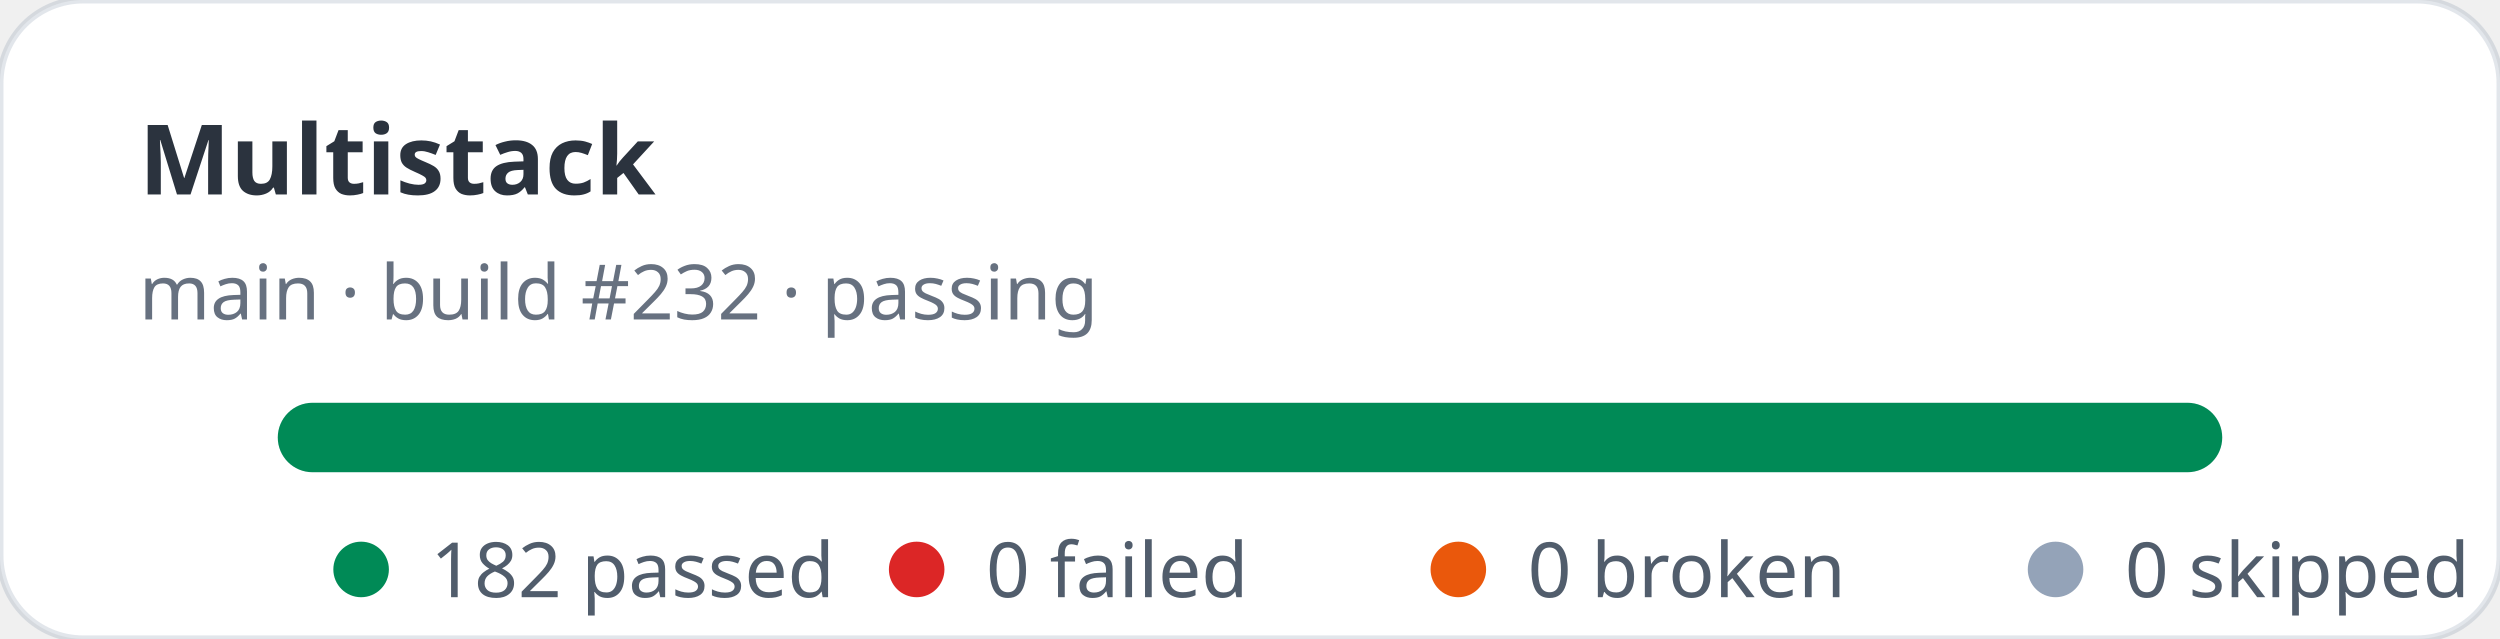
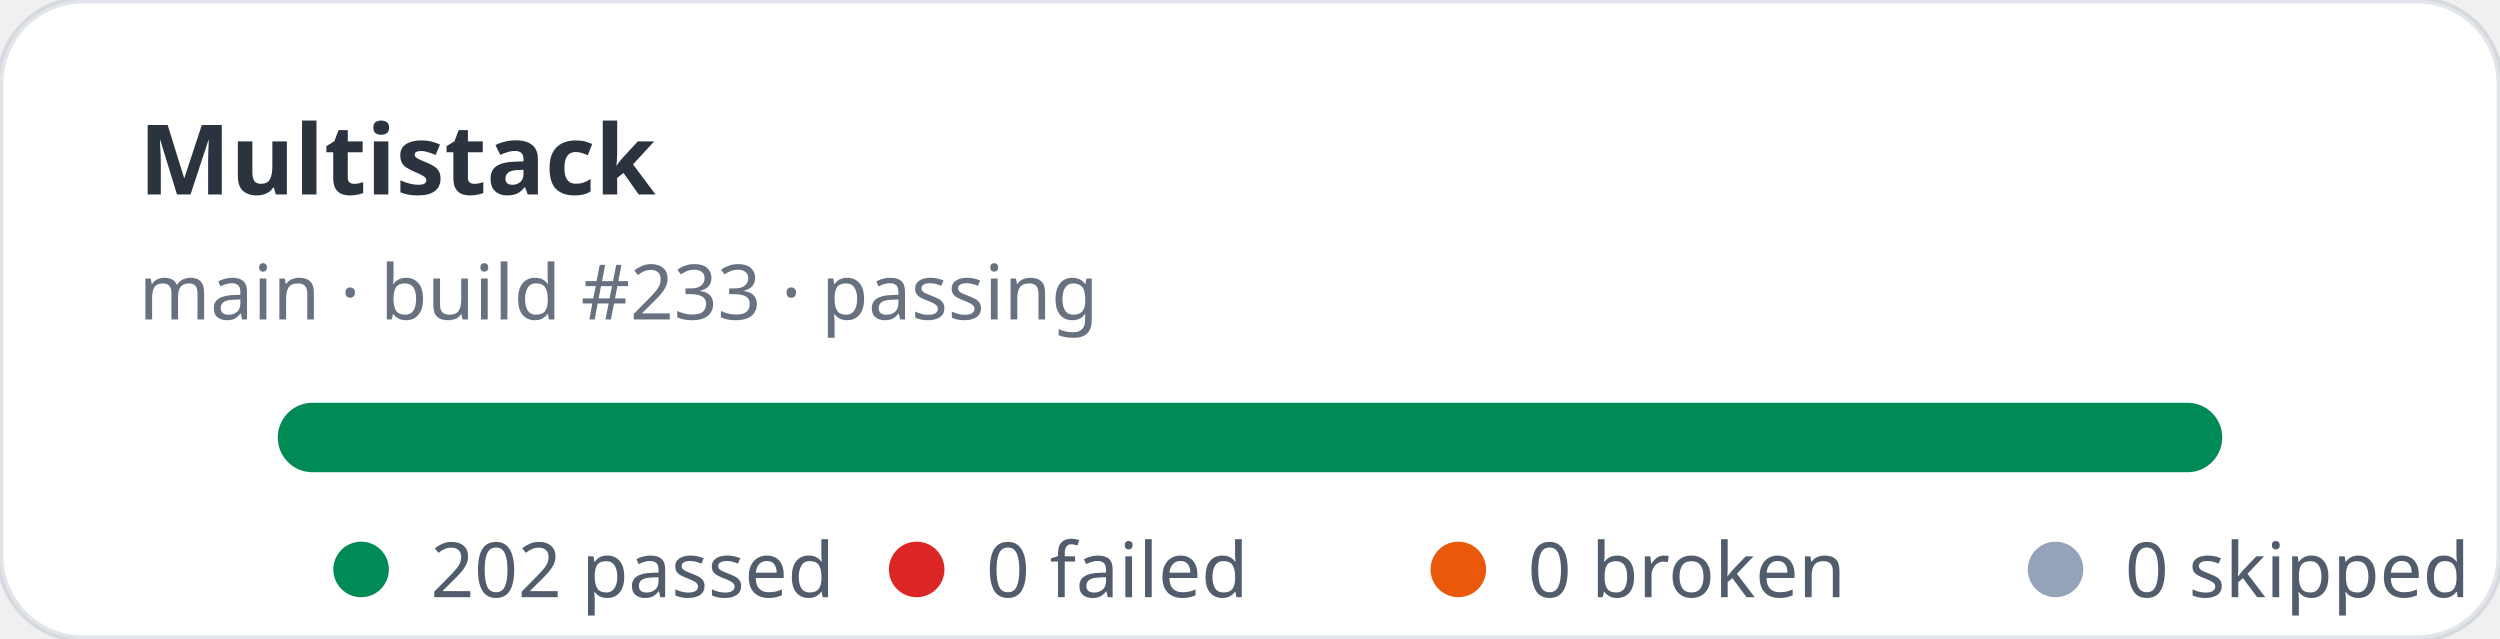
- <svg xmlns="http://www.w3.org/2000/svg" width="360" height="92" viewBox="0 0 360 92" role="img" aria-label="Multistack stats: 182 passed, 0 failed">
+ <svg xmlns="http://www.w3.org/2000/svg" width="360" height="92" viewBox="0 0 360 92" role="img" aria-label="Multistack stats: 202 passed, 0 failed">
  <rect width="360" height="92" rx="12" fill="#ffffff" stroke="rgba(11,48,86,0.12)" />
  <text x="20" y="28" fill="rgba(1,10,24,0.83)" font-family="ui-sans-serif,system-ui,sans-serif" font-size="14" font-weight="700">Multistack</text>
-   <text x="20" y="46" fill="rgba(2,19,44,0.6)" font-family="ui-sans-serif,system-ui,sans-serif" font-size="11">main · build #232 · passing</text>
+   <text x="20" y="46" fill="rgba(2,19,44,0.6)" font-family="ui-sans-serif,system-ui,sans-serif" font-size="11">main · build #233 · passing</text>
  <rect x="40" y="58" width="280" height="10" rx="5" fill="#e2e8f0" />
  <rect x="40" y="58" width="280" height="10" rx="5" fill="#008a56" />
  <g font-family="ui-sans-serif,system-ui,sans-serif" font-size="11" fill="rgba(1,18,40,0.68)">
    <circle cx="52" cy="82" r="4" fill="#008a56" />
-     <text x="62" y="86">182 passed</text>
+     <text x="62" y="86">202 passed</text>
    <circle cx="132" cy="82" r="4" fill="#dc2626" />
    <text x="142" y="86">0 failed</text>
    <circle cx="210" cy="82" r="4" fill="#ea580c" />
    <text x="220" y="86">0 broken</text>
    <circle cx="296" cy="82" r="4" fill="#94a3b8" />
    <text x="306" y="86">0 skipped</text>
  </g>
</svg>
